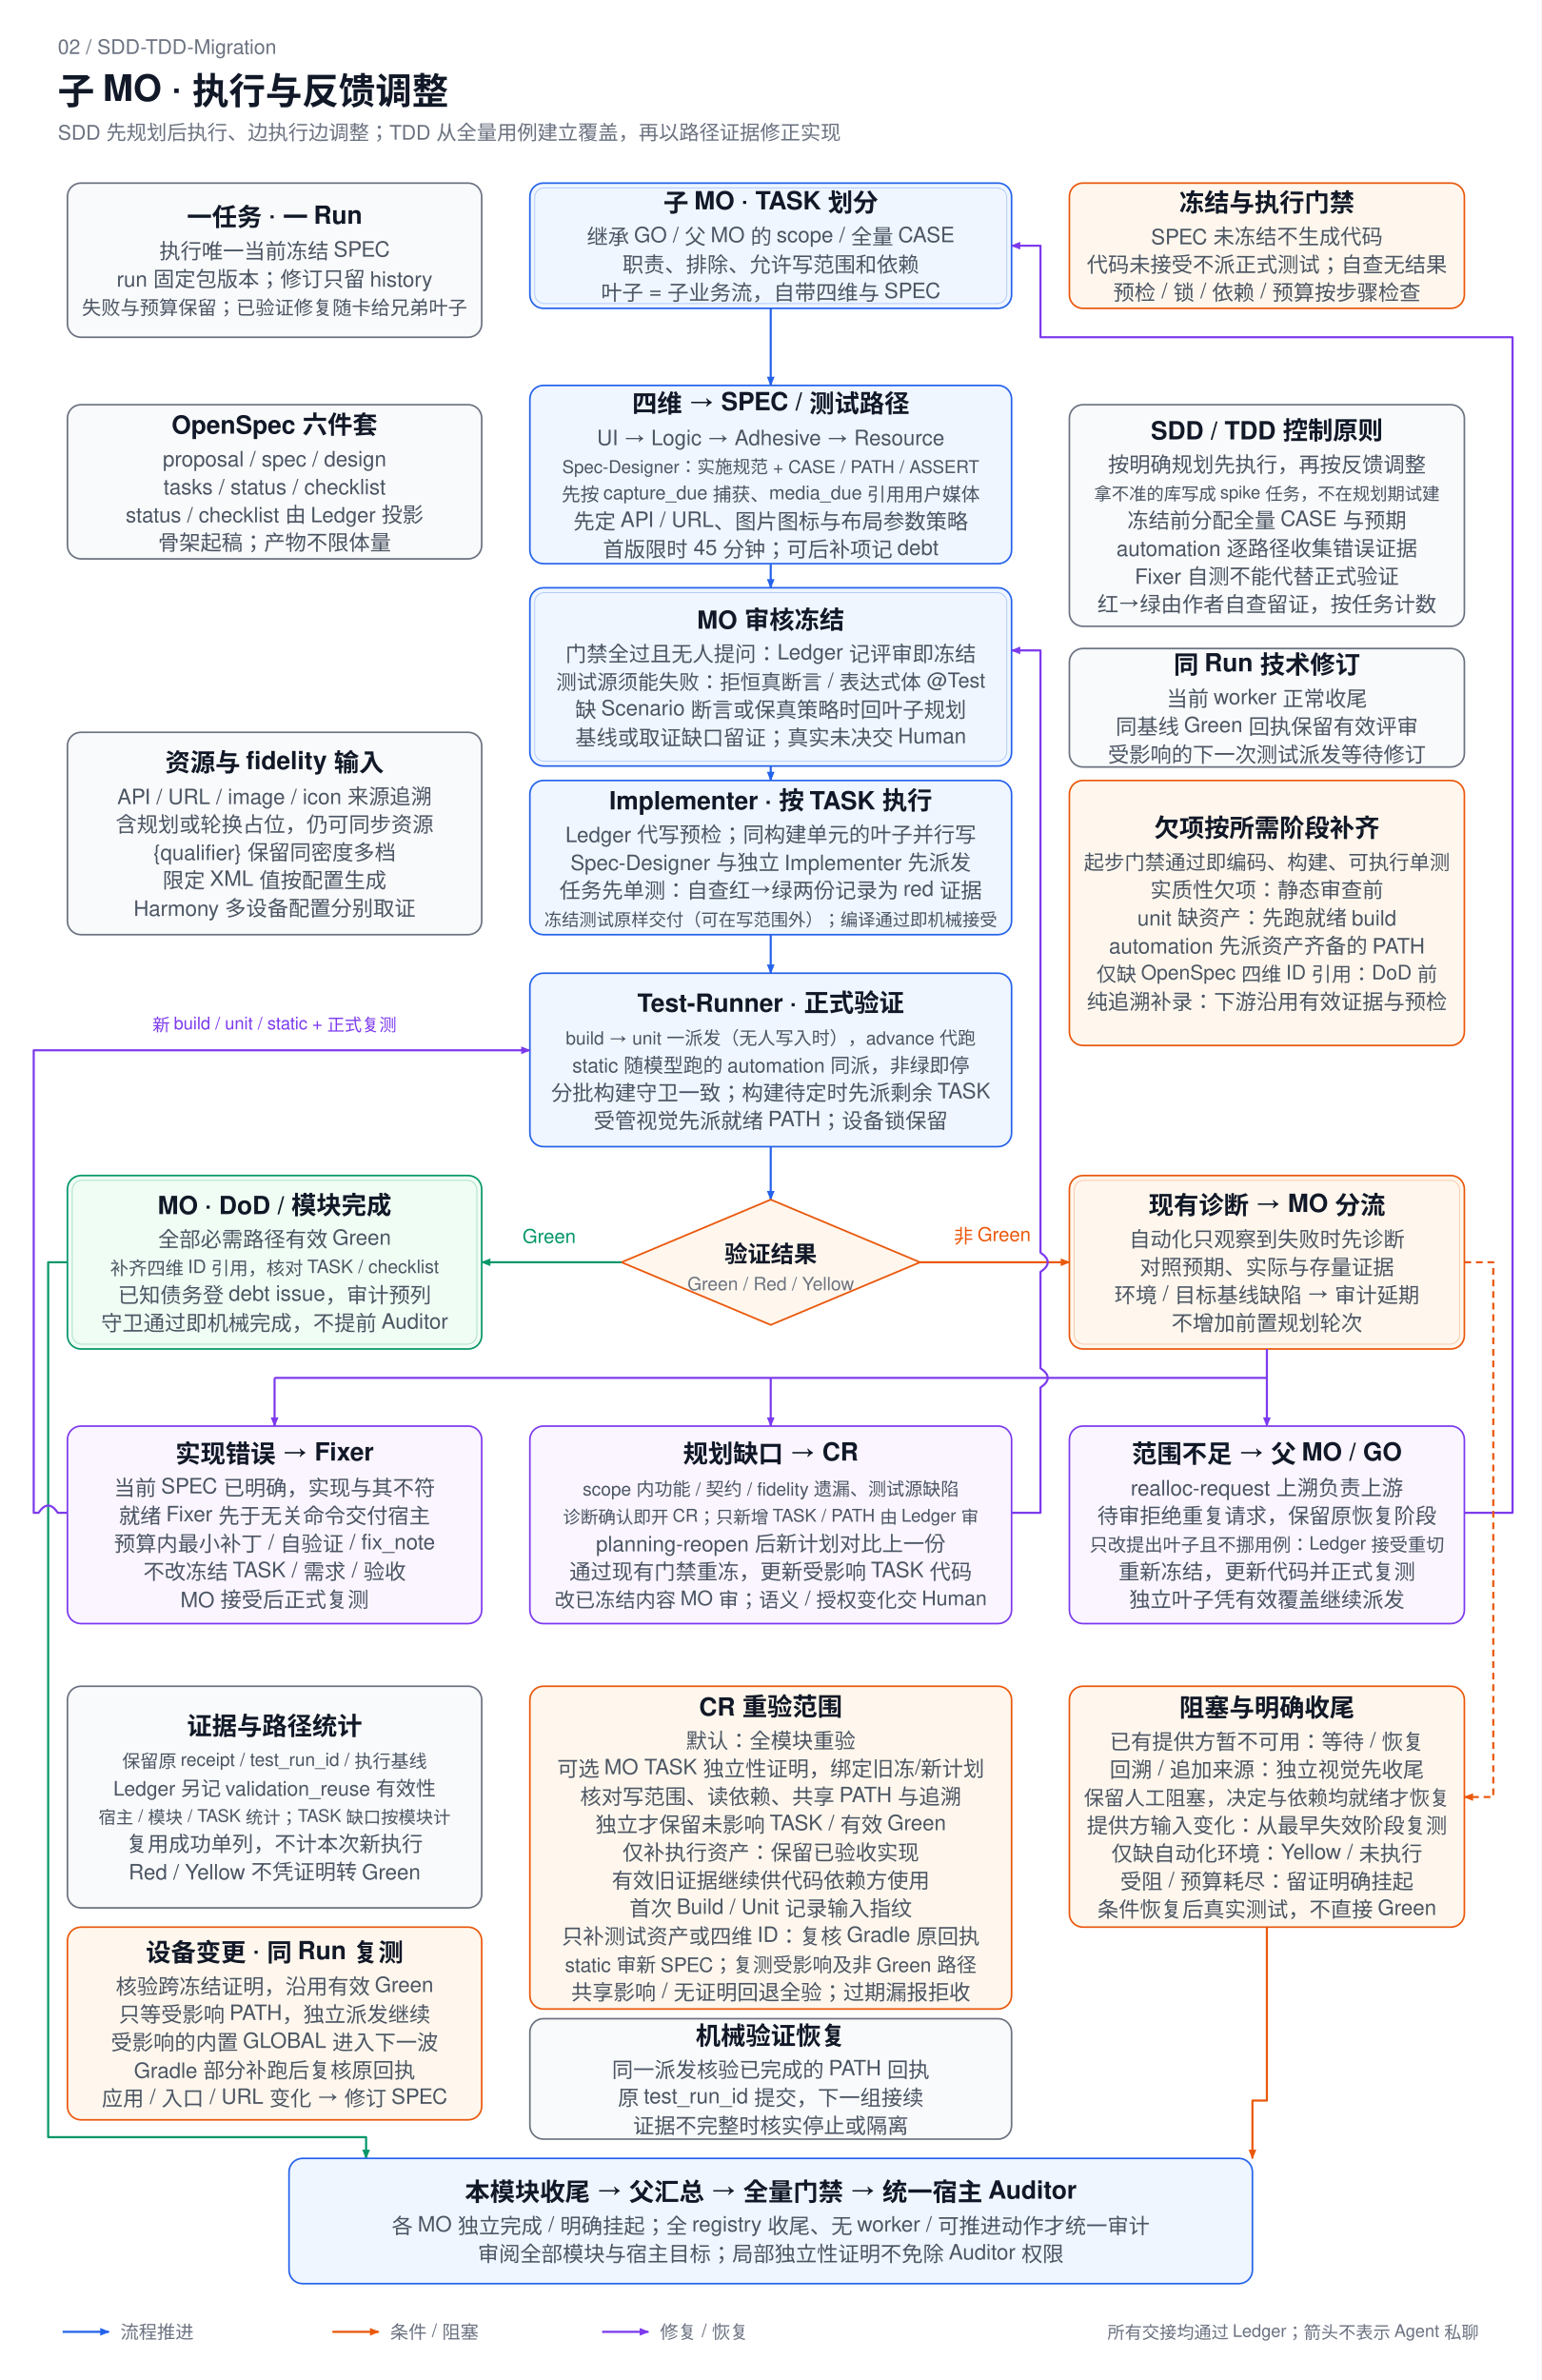
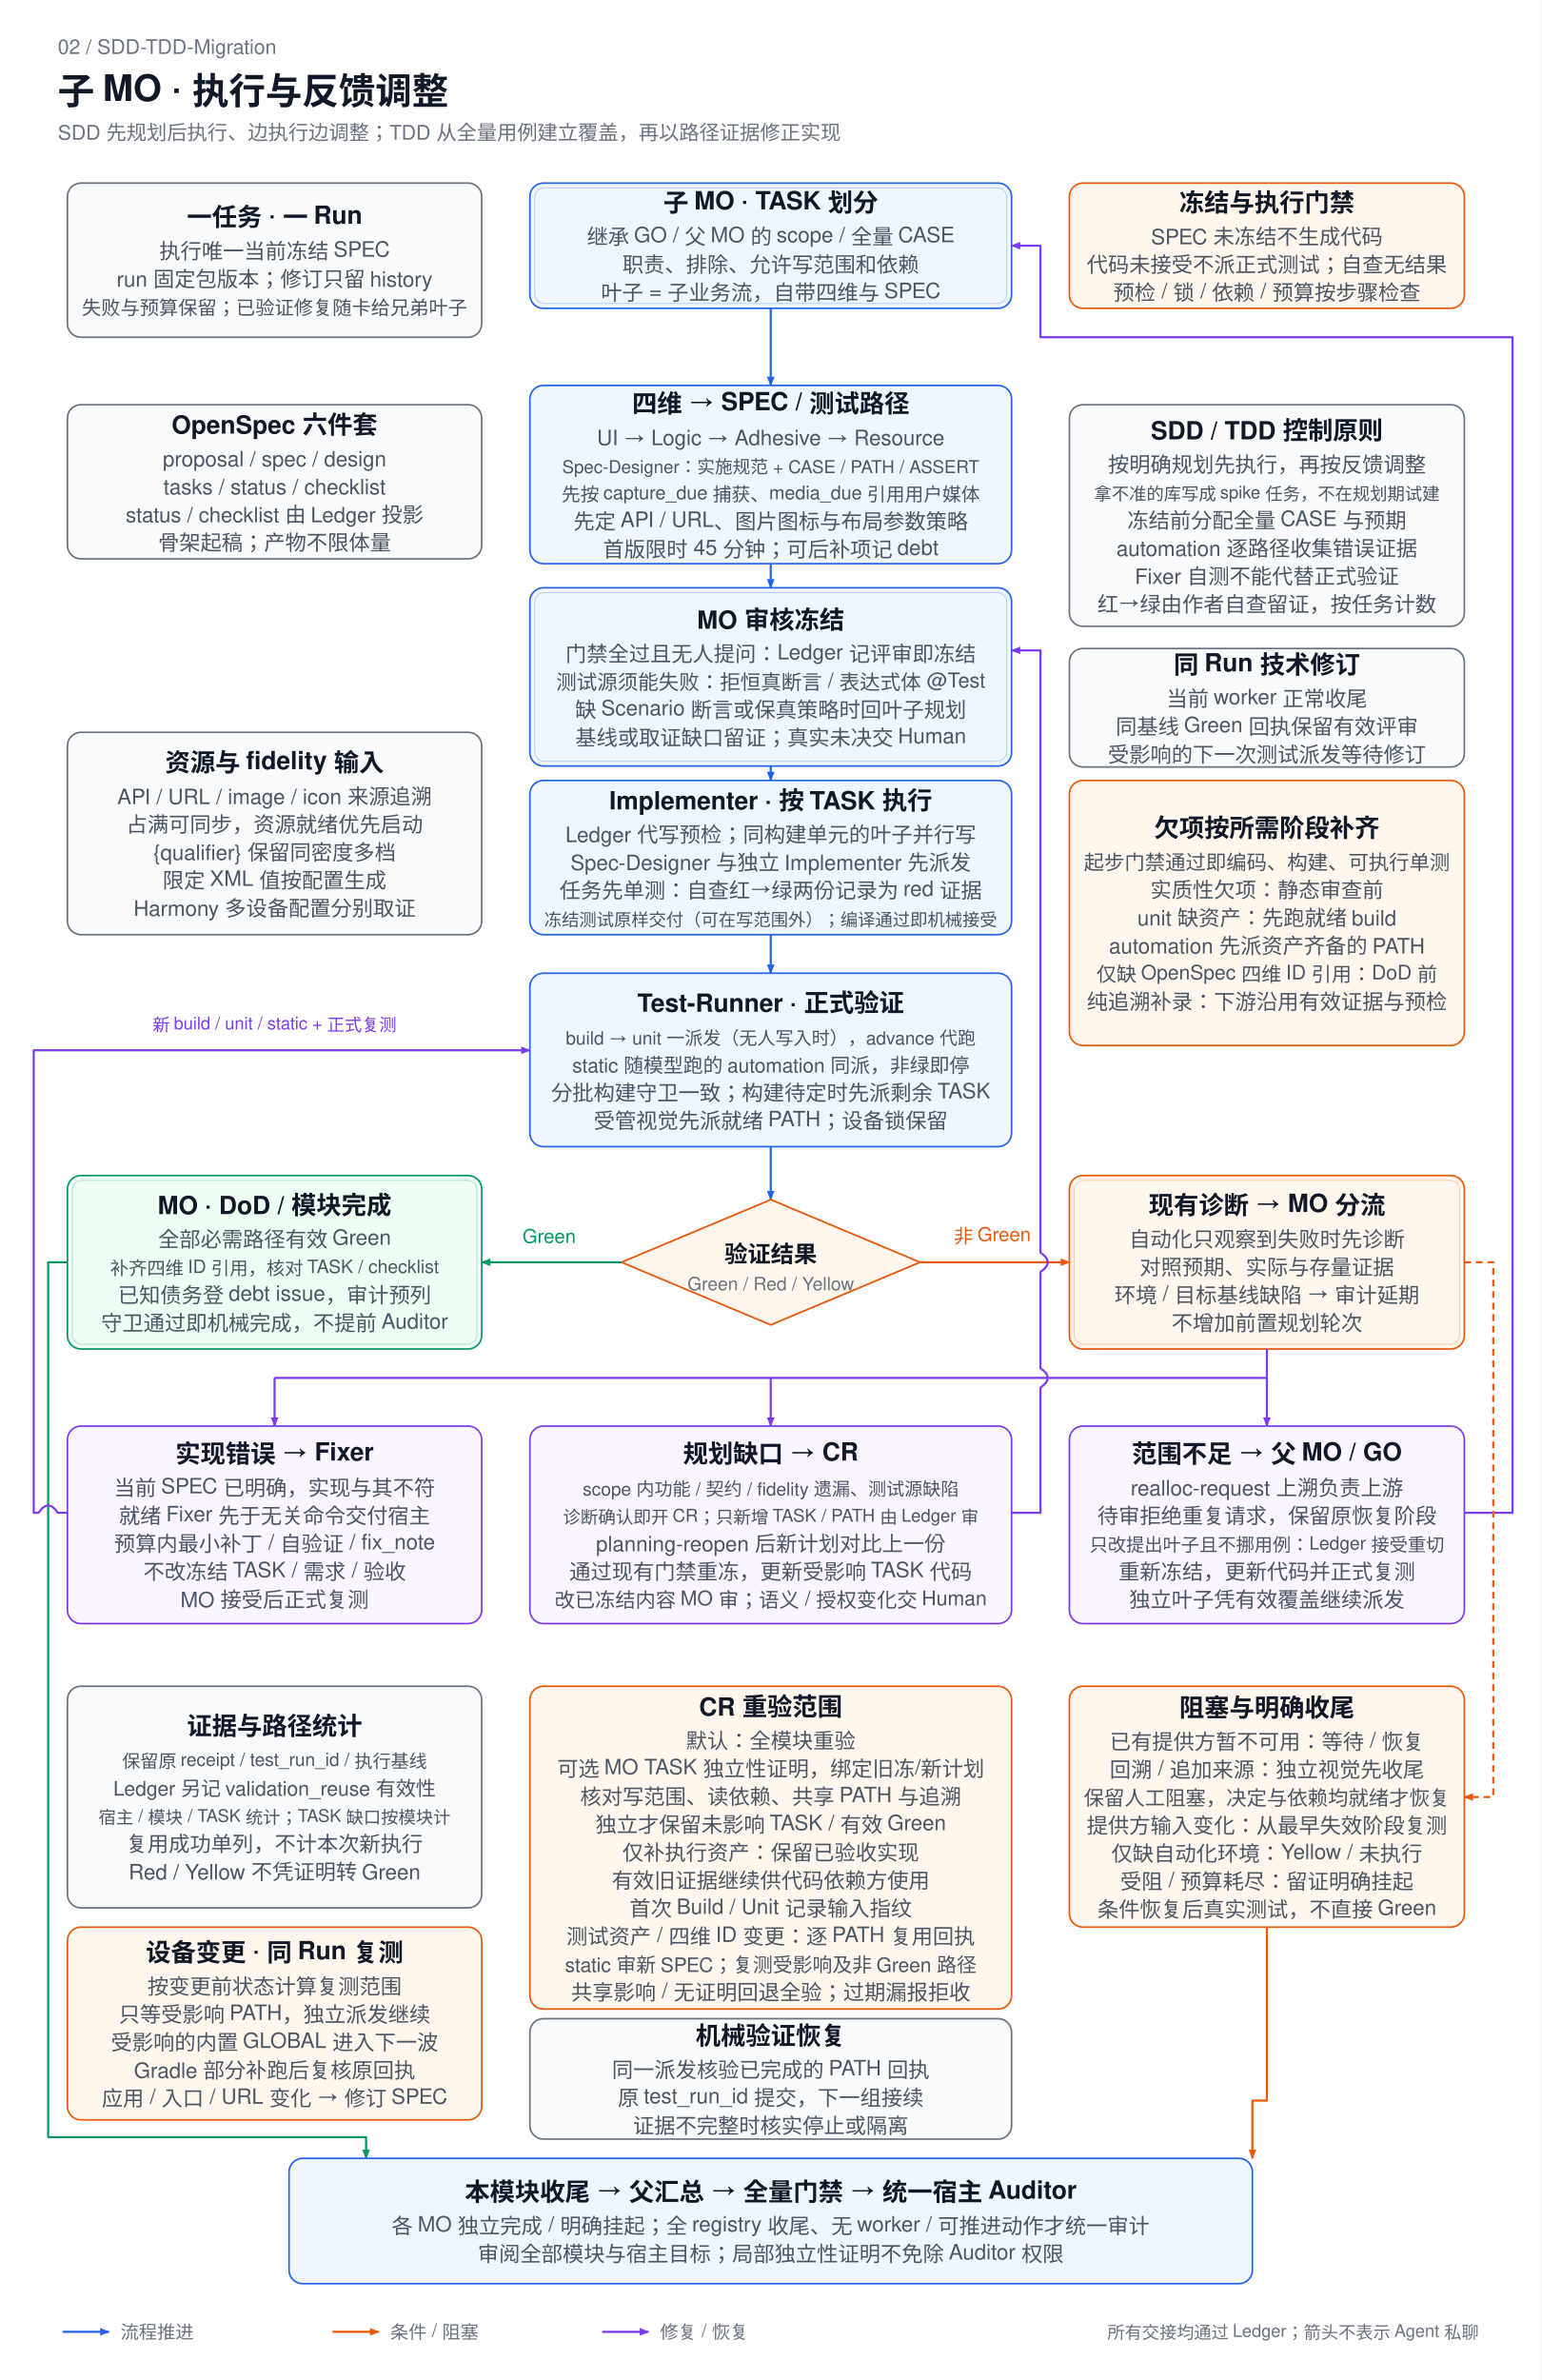
<svg xmlns="http://www.w3.org/2000/svg" width="1600" height="2470" viewBox="0 0 1600 2470" role="img" aria-labelledby="title desc">
  <style>text {font-family: "Helvetica Neue", Helvetica, Arial, "PingFang SC", "Microsoft YaHei", sans-serif;}</style>
  <defs>
    <marker id="arrow-blue" markerWidth="10" markerHeight="8" refX="9" refY="4" orient="auto" markerUnits="userSpaceOnUse">
      <path d="M0,0 L10,4 L0,8 Z" fill="#2563eb" />
    </marker>
    <marker id="arrow-orange" markerWidth="10" markerHeight="8" refX="9" refY="4" orient="auto" markerUnits="userSpaceOnUse">
      <path d="M0,0 L10,4 L0,8 Z" fill="#ea580c" />
    </marker>
    <marker id="arrow-green" markerWidth="10" markerHeight="8" refX="9" refY="4" orient="auto" markerUnits="userSpaceOnUse">
      <path d="M0,0 L10,4 L0,8 Z" fill="#059669" />
    </marker>
    <marker id="arrow-purple" markerWidth="10" markerHeight="8" refX="9" refY="4" orient="auto" markerUnits="userSpaceOnUse">
      <path d="M0,0 L10,4 L0,8 Z" fill="#7c3aed" />
    </marker>
    <marker id="arrow-gray" markerWidth="10" markerHeight="8" refX="9" refY="4" orient="auto" markerUnits="userSpaceOnUse">
      <path d="M0,0 L10,4 L0,8 Z" fill="#6b7280" />
    </marker>
  </defs>
  <rect width="1600" height="2470" fill="white" />
  <text x="60" y="56" font-size="21.00" fill="#6b7280" text-anchor="start" font-weight="400">02  /  SDD-TDD-Migration</text>
  <text x="60" y="108" font-size="38.00" fill="#111827" text-anchor="start" font-weight="700">子 MO · 执行与反馈调整</text>
  <text x="60" y="145" font-size="21.00" fill="#6b7280" text-anchor="start" font-weight="400">SDD 先规划后执行、边执行边调整；TDD 从全量用例建立覆盖，再以路径证据修正实现</text>
  <rect x="550" y="190" width="500" height="130" rx="14" fill="#eff6ff" stroke="#2563eb" stroke-width="1.7" />
  <rect x="555" y="195" width="490" height="120" rx="10" fill="none" stroke="#2563eb" stroke-opacity="0.28" />
  <text x="800.0" y="219.5" font-size="26.00" fill="#111827" text-anchor="middle" font-weight="650">子 MO · TASK 划分</text>
  <text x="800.0" y="253.5" font-size="22.00" fill="#4b5563" text-anchor="middle" font-weight="400">继承 GO / 父 MO 的 scope / 全量 CASE</text>
  <text x="800.0" y="282.5" font-size="22.00" fill="#4b5563" text-anchor="middle" font-weight="400">职责、排除、允许写范围和依赖</text>
  <text x="800.0" y="311.5" font-size="22.00" fill="#4b5563" text-anchor="middle" font-weight="400">叶子 = 子业务流，自带四维与 SPEC</text>
  <path d="M800,320 L800,400" fill="none" stroke="#2563eb" stroke-width="2.2" stroke-linejoin="round" marker-end="url(#arrow-blue)" />
  <rect x="550" y="400" width="500" height="185" rx="14" fill="#eff6ff" stroke="#2563eb" stroke-width="1.7" />
  <text x="800.0" y="428.0" font-size="26.00" fill="#111827" text-anchor="middle" font-weight="650">四维 → SPEC / 测试路径</text>
  <text x="800.0" y="462.0" font-size="22.00" fill="#4b5563" text-anchor="middle" font-weight="400">UI → Logic → Adhesive → Resource</text>
  <text x="800.0" y="491.0" font-size="18.42" fill="#4b5563" text-anchor="middle" font-weight="400">Spec-Designer：实施规范 + CASE / PATH / ASSERT</text>
  <text x="800.0" y="520.0" font-size="19.49" fill="#4b5563" text-anchor="middle" font-weight="400">先按 capture_due 捕获、media_due 引用用户媒体</text>
  <text x="800.0" y="549.0" font-size="22.00" fill="#4b5563" text-anchor="middle" font-weight="400">先定 API / URL、图片图标与布局参数策略</text>
  <text x="800.0" y="578.0" font-size="22.00" fill="#4b5563" text-anchor="middle" font-weight="400">首版限时 45 分钟；可后补项记 debt</text>
  <path d="M800,585 L800,610" fill="none" stroke="#2563eb" stroke-width="2.2" stroke-linejoin="round" marker-end="url(#arrow-blue)" />
  <rect x="550" y="610" width="500" height="185" rx="14" fill="#eff6ff" stroke="#2563eb" stroke-width="1.7" />
  <rect x="555" y="615" width="490" height="175" rx="10" fill="none" stroke="#2563eb" stroke-opacity="0.28" />
  <text x="800.0" y="652.5" font-size="26.00" fill="#111827" text-anchor="middle" font-weight="650">MO 审核冻结</text>
  <text x="800.0" y="686.5" font-size="22.00" fill="#4b5563" text-anchor="middle" font-weight="400">门禁全过且无人提问：Ledger 记评审即冻结</text>
  <text x="800.0" y="715.5" font-size="21.24" fill="#4b5563" text-anchor="middle" font-weight="400">测试源须能失败：拒恒真断言 / 表达式体 @Test</text>
  <text x="800.0" y="744.5" font-size="22.00" fill="#4b5563" text-anchor="middle" font-weight="400">缺 Scenario 断言或保真策略时回叶子规划</text>
  <text x="800.0" y="773.5" font-size="22.00" fill="#4b5563" text-anchor="middle" font-weight="400">基线或取证缺口留证；真实未决交 Human</text>
  <path d="M800,795 L800,810" fill="none" stroke="#2563eb" stroke-width="2.2" stroke-linejoin="round" marker-end="url(#arrow-blue)" />
  <rect x="550" y="810" width="500" height="160" rx="14" fill="#eff6ff" stroke="#2563eb" stroke-width="1.7" />
  <text x="800.0" y="840.0" font-size="26.00" fill="#111827" text-anchor="middle" font-weight="650">Implementer · 按 TASK 执行</text>
  <text x="800.0" y="874.0" font-size="22.00" fill="#4b5563" text-anchor="middle" font-weight="400">Ledger 代写预检；同构建单元的叶子并行写</text>
  <text x="800.0" y="903.0" font-size="21.97" fill="#4b5563" text-anchor="middle" font-weight="400">Spec-Designer 与独立 Implementer 先派发</text>
  <text x="800.0" y="932.0" font-size="22.00" fill="#4b5563" text-anchor="middle" font-weight="400">任务先单测：自查红→绿两份记录为 red 证据</text>
  <text x="800.0" y="961.0" font-size="18.08" fill="#4b5563" text-anchor="middle" font-weight="400">冻结测试原样交付（可在写范围外）；编译通过即机械接受</text>
  <path d="M800,970 L800,1010" fill="none" stroke="#2563eb" stroke-width="2.2" stroke-linejoin="round" marker-end="url(#arrow-blue)" />
  <rect x="550" y="1010" width="500" height="180" rx="14" fill="#eff6ff" stroke="#2563eb" stroke-width="1.7" />
  <text x="800.0" y="1050.0" font-size="26.00" fill="#111827" text-anchor="middle" font-weight="650">Test-Runner · 正式验证</text>
  <text x="800.0" y="1084.0" font-size="18.82" fill="#4b5563" text-anchor="middle" font-weight="400">build → unit 一派发（无人写入时），advance 代跑</text>
  <text x="800.0" y="1113.0" font-size="20.59" fill="#4b5563" text-anchor="middle" font-weight="400">static 随模型跑的 automation 同派，非绿即停</text>
  <text x="800.0" y="1142.0" font-size="22.00" fill="#4b5563" text-anchor="middle" font-weight="400">分批构建守卫一致；构建待定时先派剩余 TASK</text>
  <text x="800.0" y="1171.0" font-size="22.00" fill="#4b5563" text-anchor="middle" font-weight="400">受管视觉先派就绪 PATH；设备锁保留</text>
  <path d="M800,1190 L800,1245" fill="none" stroke="#2563eb" stroke-width="2.2" stroke-linejoin="round" marker-end="url(#arrow-blue)" />
  <path d="M800,1245.0 L955.0,1310 L800,1375.0 L645.0,1310 Z" fill="#fff7ed" stroke="#ea580c" stroke-width="1.8" />
  <text x="800" y="1310" font-size="24.00" fill="#111827" text-anchor="middle" font-weight="650">验证结果</text>
  <text x="800" y="1339" font-size="19.00" fill="#6b7280" text-anchor="middle" font-weight="400">Green / Red / Yellow</text>
  <path d="M645,1310 L500,1310" fill="none" stroke="#059669" stroke-width="2.2" stroke-linejoin="round" marker-end="url(#arrow-green)" />
  <rect x="532.5" y="1270" width="75.0" height="29" rx="4" fill="white" opacity="0.97" />
  <text x="570" y="1290" font-size="20.00" fill="#059669" text-anchor="middle" font-weight="400">Green</text>
  <rect x="70" y="1220" width="430" height="180" rx="14" fill="#f0fdf4" stroke="#059669" stroke-width="1.7" />
  <rect x="75" y="1225" width="420" height="170" rx="10" fill="none" stroke="#059669" stroke-opacity="0.28" />
  <text x="285.0" y="1260.0" font-size="26.00" fill="#111827" text-anchor="middle" font-weight="650">MO · DoD / 模块完成</text>
  <text x="285.0" y="1294.0" font-size="22.00" fill="#4b5563" text-anchor="middle" font-weight="400">全部必需路径有效 Green</text>
  <text x="285.0" y="1323.0" font-size="19.07" fill="#4b5563" text-anchor="middle" font-weight="400">补齐四维 ID 引用，核对 TASK / checklist</text>
  <text x="285.0" y="1352.0" font-size="22.00" fill="#4b5563" text-anchor="middle" font-weight="400">已知债务登 debt issue，审计预列</text>
  <text x="285.0" y="1381.0" font-size="22.00" fill="#4b5563" text-anchor="middle" font-weight="400">守卫通过即机械完成，不提前 Auditor</text>
  <path d="M70,1310 L50,1310 L50,2218 L380,2218 L380,2240" fill="none" stroke="#059669" stroke-width="2.2" stroke-linejoin="round" marker-end="url(#arrow-green)" />
  <path d="M955,1310 L1110,1310" fill="none" stroke="#ea580c" stroke-width="2.2" stroke-linejoin="round" marker-end="url(#arrow-orange)" />
  <rect x="976.8" y="1270" width="106.4" height="29" rx="4" fill="white" opacity="0.97" />
  <text x="1030" y="1290" font-size="20.00" fill="#ea580c" text-anchor="middle" font-weight="400">非 Green</text>
  <rect x="1110" y="1220" width="410" height="180" rx="14" fill="#fff7ed" stroke="#ea580c" stroke-width="1.7" />
  <rect x="1115" y="1225" width="400" height="170" rx="10" fill="none" stroke="#ea580c" stroke-opacity="0.28" />
  <text x="1315.0" y="1260.0" font-size="26.00" fill="#111827" text-anchor="middle" font-weight="650">现有诊断 → MO 分流</text>
  <text x="1315.0" y="1294.0" font-size="22.00" fill="#4b5563" text-anchor="middle" font-weight="400">自动化只观察到失败时先诊断</text>
  <text x="1315.0" y="1323.0" font-size="22.00" fill="#4b5563" text-anchor="middle" font-weight="400">对照预期、实际与存量证据</text>
  <text x="1315.0" y="1352.0" font-size="22.00" fill="#4b5563" text-anchor="middle" font-weight="400">环境 / 目标基线缺陷 → 审计延期</text>
  <text x="1315.0" y="1381.0" font-size="22.00" fill="#4b5563" text-anchor="middle" font-weight="400">不增加前置规划轮次</text>
  <path d="M1315,1400 L1315,1430 L285,1430" fill="none" stroke="#7c3aed" stroke-width="2.2" stroke-linejoin="round" />
  <path d="M285,1430 L285,1480" fill="none" stroke="#7c3aed" stroke-width="2.2" stroke-linejoin="round" marker-end="url(#arrow-purple)" />
  <path d="M800,1430 L800,1480" fill="none" stroke="#7c3aed" stroke-width="2.2" stroke-linejoin="round" marker-end="url(#arrow-purple)" />
  <path d="M1315,1430 L1315,1480" fill="none" stroke="#7c3aed" stroke-width="2.2" stroke-linejoin="round" marker-end="url(#arrow-purple)" />
  <rect x="70" y="1480" width="430" height="205" rx="14" fill="#faf5ff" stroke="#7c3aed" stroke-width="1.7" />
  <text x="285.0" y="1518.0" font-size="26.00" fill="#111827" text-anchor="middle" font-weight="650">实现错误 → Fixer</text>
  <text x="285.0" y="1552.0" font-size="22.00" fill="#4b5563" text-anchor="middle" font-weight="400">当前 SPEC 已明确，实现与其不符</text>
  <text x="285.0" y="1581.0" font-size="22.00" fill="#4b5563" text-anchor="middle" font-weight="400">就绪 Fixer 先于无关命令交付宿主</text>
  <text x="285.0" y="1610.0" font-size="22.00" fill="#4b5563" text-anchor="middle" font-weight="400">预算内最小补丁 / 自验证 / fix_note</text>
  <text x="285.0" y="1639.0" font-size="22.00" fill="#4b5563" text-anchor="middle" font-weight="400">不改冻结 TASK / 需求 / 验收</text>
  <text x="285.0" y="1668.0" font-size="22.00" fill="#4b5563" text-anchor="middle" font-weight="400">MO 接受后正式复测</text>
  <path d="M70,1570 L60,1570 Q50,1555 40,1570 L35,1570 L35,1090 L550,1090" fill="none" stroke="#7c3aed" stroke-width="2.2" stroke-linejoin="round" marker-end="url(#arrow-purple)" />
  <rect x="102.75" y="1052" width="364.5" height="27" rx="4" fill="white" opacity="0.97" />
  <text x="285" y="1070" font-size="18.00" fill="#7c3aed" text-anchor="middle" font-weight="400">新 build / unit / static + 正式复测</text>
  <rect x="550" y="1480" width="500" height="205" rx="14" fill="#faf5ff" stroke="#7c3aed" stroke-width="1.7" />
  <text x="800.0" y="1518.0" font-size="26.00" fill="#111827" text-anchor="middle" font-weight="650">规划缺口 → CR</text>
  <text x="800.0" y="1552.0" font-size="18.82" fill="#4b5563" text-anchor="middle" font-weight="400">scope 内功能 / 契约 / fidelity 遗漏、测试源缺陷</text>
  <text x="800.0" y="1581.0" font-size="18.30" fill="#4b5563" text-anchor="middle" font-weight="400">诊断确认即开 CR；只新增 TASK / PATH 由 Ledger 审</text>
  <text x="800.0" y="1610.0" font-size="22.00" fill="#4b5563" text-anchor="middle" font-weight="400">planning-reopen 后新计划对比上一份</text>
  <text x="800.0" y="1639.0" font-size="22.00" fill="#4b5563" text-anchor="middle" font-weight="400">通过现有门禁重冻，更新受影响 TASK 代码</text>
  <text x="800.0" y="1668.0" font-size="20.97" fill="#4b5563" text-anchor="middle" font-weight="400">改已冻结内容 MO 审；语义 / 授权变化交 Human</text>
  <path d="M1050,1570 L1080,1570 L1080,1440 Q1095,1430 1080,1420 L1080,1320 Q1095,1310 1080,1300 L1080,675 L1050,675" fill="none" stroke="#7c3aed" stroke-width="2.2" stroke-linejoin="round" marker-end="url(#arrow-purple)" />
  <rect x="1110" y="1480" width="410" height="205" rx="14" fill="#faf5ff" stroke="#7c3aed" stroke-width="1.7" />
  <text x="1315.0" y="1518.0" font-size="26.00" fill="#111827" text-anchor="middle" font-weight="650">范围不足 → 父 MO / GO</text>
  <text x="1315.0" y="1552.0" font-size="22.00" fill="#4b5563" text-anchor="middle" font-weight="400">realloc-request 上溯负责上游</text>
  <text x="1315.0" y="1581.0" font-size="22.00" fill="#4b5563" text-anchor="middle" font-weight="400">待审拒绝重复请求，保留原恢复阶段</text>
  <text x="1315.0" y="1610.0" font-size="19.01" fill="#4b5563" text-anchor="middle" font-weight="400">只改提出叶子且不挪用例：Ledger 接受重切</text>
  <text x="1315.0" y="1639.0" font-size="22.00" fill="#4b5563" text-anchor="middle" font-weight="400">重新冻结，更新代码并正式复测</text>
  <text x="1315.0" y="1668.0" font-size="22.00" fill="#4b5563" text-anchor="middle" font-weight="400">独立叶子凭有效覆盖继续派发</text>
  <path d="M1520,1570 L1570,1570 L1570,350 L1080,350 L1080,255 L1050,255" fill="none" stroke="#7c3aed" stroke-width="2.2" stroke-linejoin="round" marker-end="url(#arrow-purple)" />
  <rect x="550" y="1750" width="500" height="335" rx="14" fill="#fff7ed" stroke="#ea580c" stroke-width="1.7" />
  <text x="800.0" y="1780.5" font-size="26.00" fill="#111827" text-anchor="middle" font-weight="650">CR 重验范围</text>
  <text x="800.0" y="1814.5" font-size="22.00" fill="#4b5563" text-anchor="middle" font-weight="400">默认：全模块重验</text>
  <text x="800.0" y="1843.5" font-size="22.00" fill="#4b5563" text-anchor="middle" font-weight="400">可选 MO TASK 独立性证明，绑定旧冻/新计划</text>
  <text x="800.0" y="1872.5" font-size="22.00" fill="#4b5563" text-anchor="middle" font-weight="400">核对写范围、读依赖、共享 PATH 与追溯</text>
  <text x="800.0" y="1901.5" font-size="22.00" fill="#4b5563" text-anchor="middle" font-weight="400">独立才保留未影响 TASK / 有效 Green</text>
  <text x="800.0" y="1930.5" font-size="22.00" fill="#4b5563" text-anchor="middle" font-weight="400">仅补执行资产：保留已验收实现</text>
  <text x="800.0" y="1959.5" font-size="22.00" fill="#4b5563" text-anchor="middle" font-weight="400">有效旧证据继续供代码依赖方使用</text>
  <text x="800.0" y="1988.5" font-size="22.00" fill="#4b5563" text-anchor="middle" font-weight="400">首次 Build / Unit 记录输入指纹</text>
-   <text x="800.0" y="2017.5" font-size="22.00" fill="#4b5563" text-anchor="middle" font-weight="400">只补测试资产或四维 ID：复核 Gradle 原回执</text>
+   <text x="800.0" y="2017.5" font-size="21.95" fill="#4b5563" text-anchor="middle" font-weight="400">测试资产 / 四维 ID 变更：逐 PATH 复用回执</text>
  <text x="800.0" y="2046.5" font-size="20.59" fill="#4b5563" text-anchor="middle" font-weight="400">static 审新 SPEC；复测受影响及非 Green 路径</text>
  <text x="800.0" y="2075.5" font-size="22.00" fill="#4b5563" text-anchor="middle" font-weight="400">共享影响 / 无证明回退全验；过期漏报拒收</text>
  <rect x="70" y="1750" width="430" height="230" rx="14" fill="#f9fafb" stroke="#6b7280" stroke-width="1.7" />
  <text x="285.0" y="1800.5" font-size="26.00" fill="#111827" text-anchor="middle" font-weight="650">证据与路径统计</text>
  <text x="285.0" y="1834.5" font-size="18.82" fill="#4b5563" text-anchor="middle" font-weight="400">保留原 receipt / test_run_id / 执行基线</text>
  <text x="285.0" y="1863.5" font-size="20.78" fill="#4b5563" text-anchor="middle" font-weight="400">Ledger 另记 validation_reuse 有效性</text>
  <text x="285.0" y="1892.5" font-size="18.08" fill="#4b5563" text-anchor="middle" font-weight="400">宿主 / 模块 / TASK 统计；TASK 缺口按模块计</text>
  <text x="285.0" y="1921.5" font-size="22.00" fill="#4b5563" text-anchor="middle" font-weight="400">复用成功单列，不计本次新执行</text>
  <text x="285.0" y="1950.5" font-size="22.00" fill="#4b5563" text-anchor="middle" font-weight="400">Red / Yellow 不凭证明转 Green</text>
  <rect x="70" y="2000" width="430" height="200" rx="14" fill="#fff7ed" stroke="#ea580c" stroke-width="1.7" />
  <text x="285.0" y="2035.5" font-size="26.00" fill="#111827" text-anchor="middle" font-weight="650">设备变更 · 同 Run 复测</text>
-   <text x="285.0" y="2069.5" font-size="22.00" fill="#4b5563" text-anchor="middle" font-weight="400">核验跨冻结证明，沿用有效 Green</text>
+   <text x="285.0" y="2069.5" font-size="22.00" fill="#4b5563" text-anchor="middle" font-weight="400">按变更前状态计算复测范围</text>
  <text x="285.0" y="2098.5" font-size="22.00" fill="#4b5563" text-anchor="middle" font-weight="400">只等受影响 PATH，独立派发继续</text>
  <text x="285.0" y="2127.5" font-size="22.00" fill="#4b5563" text-anchor="middle" font-weight="400">受影响的内置 GLOBAL 进入下一波</text>
  <text x="285.0" y="2156.5" font-size="22.00" fill="#4b5563" text-anchor="middle" font-weight="400">Gradle 部分补跑后复核原回执</text>
  <text x="285.0" y="2185.5" font-size="21.91" fill="#4b5563" text-anchor="middle" font-weight="400">应用 / 入口 / URL 变化 → 修订 SPEC</text>
  <rect x="550" y="2095" width="500" height="125" rx="14" fill="#f9fafb" stroke="#6b7280" stroke-width="1.7" />
  <text x="800.0" y="2122.0" font-size="26.00" fill="#111827" text-anchor="middle" font-weight="650">机械验证恢复</text>
  <text x="800.0" y="2156.0" font-size="22.00" fill="#4b5563" text-anchor="middle" font-weight="400">同一派发核验已完成的 PATH 回执</text>
  <text x="800.0" y="2185.0" font-size="22.00" fill="#4b5563" text-anchor="middle" font-weight="400">原 test_run_id 提交，下一组接续</text>
  <text x="800.0" y="2214.0" font-size="22.00" fill="#4b5563" text-anchor="middle" font-weight="400">证据不完整时核实停止或隔离</text>
  <rect x="1110" y="1750" width="410" height="250" rx="14" fill="#fff7ed" stroke="#ea580c" stroke-width="1.7" />
  <text x="1315.0" y="1781.5" font-size="26.00" fill="#111827" text-anchor="middle" font-weight="650">阻塞与明确收尾</text>
  <text x="1315.0" y="1815.5" font-size="22.00" fill="#4b5563" text-anchor="middle" font-weight="400">已有提供方暂不可用：等待 / 恢复</text>
  <text x="1315.0" y="1844.5" font-size="22.00" fill="#4b5563" text-anchor="middle" font-weight="400">回溯 / 追加来源：独立视觉先收尾</text>
  <text x="1315.0" y="1873.5" font-size="21.11" fill="#4b5563" text-anchor="middle" font-weight="400">保留人工阻塞，决定与依赖均就绪才恢复</text>
  <text x="1315.0" y="1902.5" font-size="22.00" fill="#4b5563" text-anchor="middle" font-weight="400">提供方输入变化：从最早失效阶段复测</text>
  <text x="1315.0" y="1931.5" font-size="22.00" fill="#4b5563" text-anchor="middle" font-weight="400">仅缺自动化环境：Yellow / 未执行</text>
  <text x="1315.0" y="1960.5" font-size="22.00" fill="#4b5563" text-anchor="middle" font-weight="400">受阻 / 预算耗尽：留证明确挂起</text>
  <text x="1315.0" y="1989.5" font-size="22.00" fill="#4b5563" text-anchor="middle" font-weight="400">条件恢复后真实测试，不直接 Green</text>
  <path d="M1520,1310 L1550,1310 L1550,1865 L1520,1865" fill="none" stroke="#ea580c" stroke-width="2.2" stroke-linejoin="round" stroke-dasharray="7 5" marker-end="url(#arrow-orange)" />
  <path d="M1315,2000 L1315,2180 L1300,2180 L1300,2240" fill="none" stroke="#ea580c" stroke-width="2.2" stroke-linejoin="round" marker-end="url(#arrow-orange)" />
  <rect x="300" y="2240" width="1000" height="130" rx="14" fill="#eff6ff" stroke="#2563eb" stroke-width="1.7" />
  <text x="800.0" y="2284.0" font-size="26.00" fill="#111827" text-anchor="middle" font-weight="650">本模块收尾 → 父汇总 → 全量门禁 → 统一宿主 Auditor</text>
  <text x="800.0" y="2318.0" font-size="22.00" fill="#4b5563" text-anchor="middle" font-weight="400">各 MO 独立完成 / 明确挂起；全 registry 收尾、无 worker / 可推进动作才统一审计</text>
  <text x="800.0" y="2347.0" font-size="22.00" fill="#4b5563" text-anchor="middle" font-weight="400">审阅全部模块与宿主目标；局部独立性证明不免除 Auditor 权限</text>
  <rect x="70" y="190" width="430" height="160" rx="14" fill="#f9fafb" stroke="#6b7280" stroke-width="1.7" />
  <text x="285.0" y="234.5" font-size="26.00" fill="#111827" text-anchor="middle" font-weight="650">一任务 · 一 Run</text>
  <text x="285.0" y="268.5" font-size="22.00" fill="#4b5563" text-anchor="middle" font-weight="400">执行唯一当前冻结 SPEC</text>
  <text x="285.0" y="297.5" font-size="22.00" fill="#4b5563" text-anchor="middle" font-weight="400">run 固定包版本；修订只留 history</text>
  <text x="285.0" y="326.5" font-size="20.00" fill="#4b5563" text-anchor="middle" font-weight="400">失败与预算保留；已验证修复随卡给兄弟叶子</text>
  <rect x="70" y="420" width="430" height="160" rx="14" fill="#f9fafb" stroke="#6b7280" stroke-width="1.7" />
  <text x="285.0" y="450.0" font-size="26.00" fill="#111827" text-anchor="middle" font-weight="650">OpenSpec 六件套</text>
  <text x="285.0" y="484.0" font-size="22.00" fill="#4b5563" text-anchor="middle" font-weight="400">proposal / spec / design</text>
  <text x="285.0" y="513.0" font-size="22.00" fill="#4b5563" text-anchor="middle" font-weight="400">tasks / status / checklist</text>
  <text x="285.0" y="542.0" font-size="21.75" fill="#4b5563" text-anchor="middle" font-weight="400">status / checklist 由 Ledger 投影</text>
  <text x="285.0" y="571.0" font-size="22.00" fill="#4b5563" text-anchor="middle" font-weight="400">骨架起稿；产物不限体量</text>
  <rect x="70" y="760" width="430" height="210" rx="14" fill="#f9fafb" stroke="#6b7280" stroke-width="1.7" />
  <text x="285.0" y="800.5" font-size="26.00" fill="#111827" text-anchor="middle" font-weight="650">资源与 fidelity 输入</text>
  <text x="285.0" y="834.5" font-size="21.92" fill="#4b5563" text-anchor="middle" font-weight="400">API / URL / image / icon 来源追溯</text>
-   <text x="285.0" y="863.5" font-size="22.00" fill="#4b5563" text-anchor="middle" font-weight="400">含规划或轮换占位，仍可同步资源</text>
+   <text x="285.0" y="863.5" font-size="22.00" fill="#4b5563" text-anchor="middle" font-weight="400">占满可同步，资源就绪优先启动</text>
  <text x="285.0" y="892.5" font-size="22.00" fill="#4b5563" text-anchor="middle" font-weight="400">{qualifier} 保留同密度多档</text>
  <text x="285.0" y="921.5" font-size="22.00" fill="#4b5563" text-anchor="middle" font-weight="400">限定 XML 值按配置生成</text>
  <text x="285.0" y="950.5" font-size="22.00" fill="#4b5563" text-anchor="middle" font-weight="400">Harmony 多设备配置分别取证</text>
  <rect x="1110" y="190" width="410" height="130" rx="14" fill="#fff7ed" stroke="#ea580c" stroke-width="1.7" />
  <text x="1315.0" y="219.5" font-size="26.00" fill="#111827" text-anchor="middle" font-weight="650">冻结与执行门禁</text>
  <text x="1315.0" y="253.5" font-size="22.00" fill="#4b5563" text-anchor="middle" font-weight="400">SPEC 未冻结不生成代码</text>
  <text x="1315.0" y="282.5" font-size="22.00" fill="#4b5563" text-anchor="middle" font-weight="400">代码未接受不派正式测试；自查无结果</text>
  <text x="1315.0" y="311.5" font-size="22.00" fill="#4b5563" text-anchor="middle" font-weight="400">预检 / 锁 / 依赖 / 预算按步骤检查</text>
  <rect x="1110" y="420" width="410" height="230" rx="14" fill="#f9fafb" stroke="#6b7280" stroke-width="1.7" />
  <text x="1315.0" y="456.0" font-size="26.00" fill="#111827" text-anchor="middle" font-weight="650">SDD / TDD 控制原则</text>
  <text x="1315.0" y="490.0" font-size="22.00" fill="#4b5563" text-anchor="middle" font-weight="400">按明确规划先执行，再按反馈调整</text>
  <text x="1315.0" y="519.0" font-size="18.10" fill="#4b5563" text-anchor="middle" font-weight="400">拿不准的库写成 spike 任务，不在规划期试建</text>
  <text x="1315.0" y="548.0" font-size="22.00" fill="#4b5563" text-anchor="middle" font-weight="400">冻结前分配全量 CASE 与预期</text>
  <text x="1315.0" y="577.0" font-size="22.00" fill="#4b5563" text-anchor="middle" font-weight="400">automation 逐路径收集错误证据</text>
  <text x="1315.0" y="606.0" font-size="22.00" fill="#4b5563" text-anchor="middle" font-weight="400">Fixer 自测不能代替正式验证</text>
  <text x="1315.0" y="635.0" font-size="22.00" fill="#4b5563" text-anchor="middle" font-weight="400">红→绿由作者自查留证，按任务计数</text>
  <rect x="1110" y="673" width="410" height="123" rx="14" fill="#f9fafb" stroke="#6b7280" stroke-width="1.7" />
  <text x="1315.0" y="699.0" font-size="26.00" fill="#111827" text-anchor="middle" font-weight="650">同 Run 技术修订</text>
  <text x="1315.0" y="733.0" font-size="22.00" fill="#4b5563" text-anchor="middle" font-weight="400">当前 worker 正常收尾</text>
  <text x="1315.0" y="762.0" font-size="22.00" fill="#4b5563" text-anchor="middle" font-weight="400">同基线 Green 回执保留有效评审</text>
  <text x="1315.0" y="791.0" font-size="22.00" fill="#4b5563" text-anchor="middle" font-weight="400">受影响的下一次测试派发等待修订</text>
  <rect x="1110" y="810" width="410" height="275" rx="14" fill="#fff7ed" stroke="#ea580c" stroke-width="1.7" />
  <text x="1315.0" y="868.5" font-size="26.00" fill="#111827" text-anchor="middle" font-weight="650">欠项按所需阶段补齐</text>
  <text x="1315.0" y="902.5" font-size="21.11" fill="#4b5563" text-anchor="middle" font-weight="400">起步门禁通过即编码、构建、可执行单测</text>
  <text x="1315.0" y="931.5" font-size="22.00" fill="#4b5563" text-anchor="middle" font-weight="400">实质性欠项：静态审查前</text>
  <text x="1315.0" y="960.5" font-size="22.00" fill="#4b5563" text-anchor="middle" font-weight="400">unit 缺资产：先跑就绪 build</text>
  <text x="1315.0" y="989.5" font-size="22.00" fill="#4b5563" text-anchor="middle" font-weight="400">automation 先派资产齐备的 PATH</text>
  <text x="1315.0" y="1018.5" font-size="20.81" fill="#4b5563" text-anchor="middle" font-weight="400">仅缺 OpenSpec 四维 ID 引用：DoD 前</text>
  <text x="1315.0" y="1047.5" font-size="22.00" fill="#4b5563" text-anchor="middle" font-weight="400">纯追溯补录：下游沿用有效证据与预检</text>
  <path d="M65,2420 L113,2420" fill="none" stroke="#2563eb" stroke-width="2.2" stroke-linejoin="round" marker-end="url(#arrow-blue)" />
  <text x="125" y="2427" font-size="19.00" fill="#6b7280" text-anchor="start" font-weight="400">流程推进</text>
  <path d="M345,2420 L393,2420" fill="none" stroke="#ea580c" stroke-width="2.2" stroke-linejoin="round" marker-end="url(#arrow-orange)" />
  <text x="405" y="2427" font-size="19.00" fill="#6b7280" text-anchor="start" font-weight="400">条件 / 阻塞</text>
  <path d="M625,2420 L673,2420" fill="none" stroke="#7c3aed" stroke-width="2.2" stroke-linejoin="round" marker-end="url(#arrow-purple)" />
  <text x="685" y="2427" font-size="19.00" fill="#6b7280" text-anchor="start" font-weight="400">修复 / 恢复</text>
  <text x="1535" y="2427" font-size="18.00" fill="#6b7280" text-anchor="end" font-weight="400">所有交接均通过 Ledger；箭头不表示 Agent 私聊</text>
</svg>
